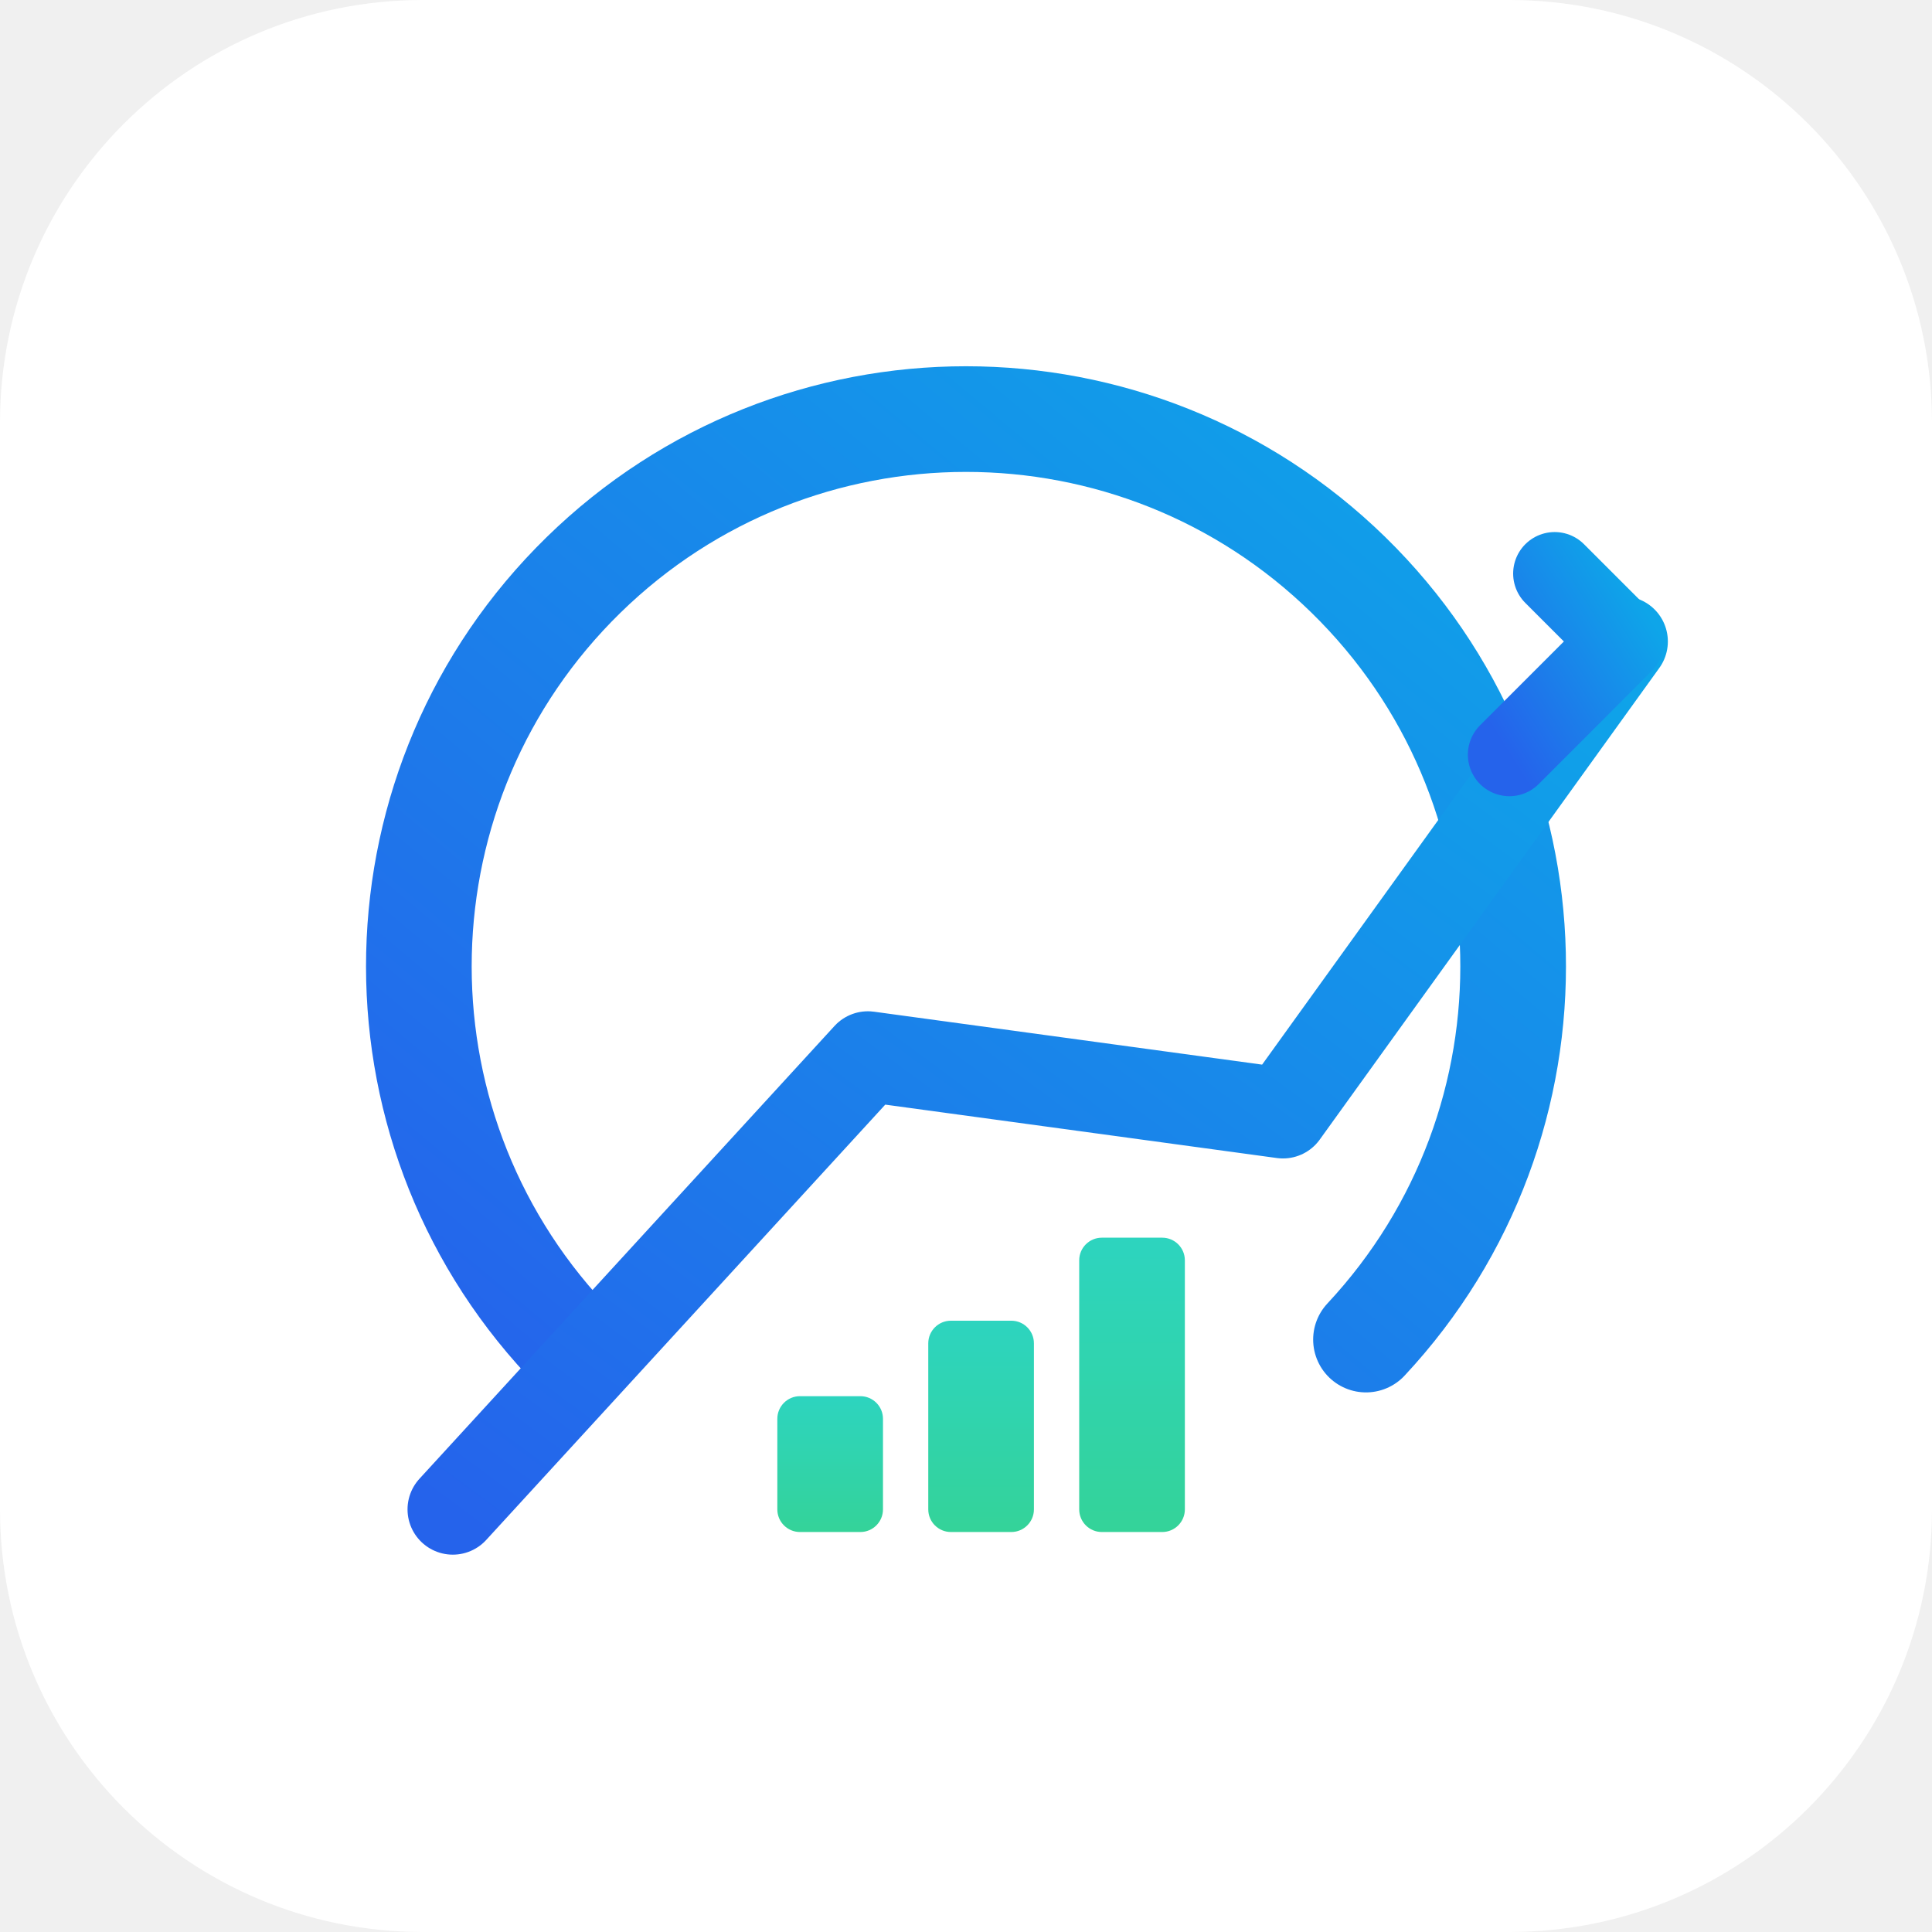
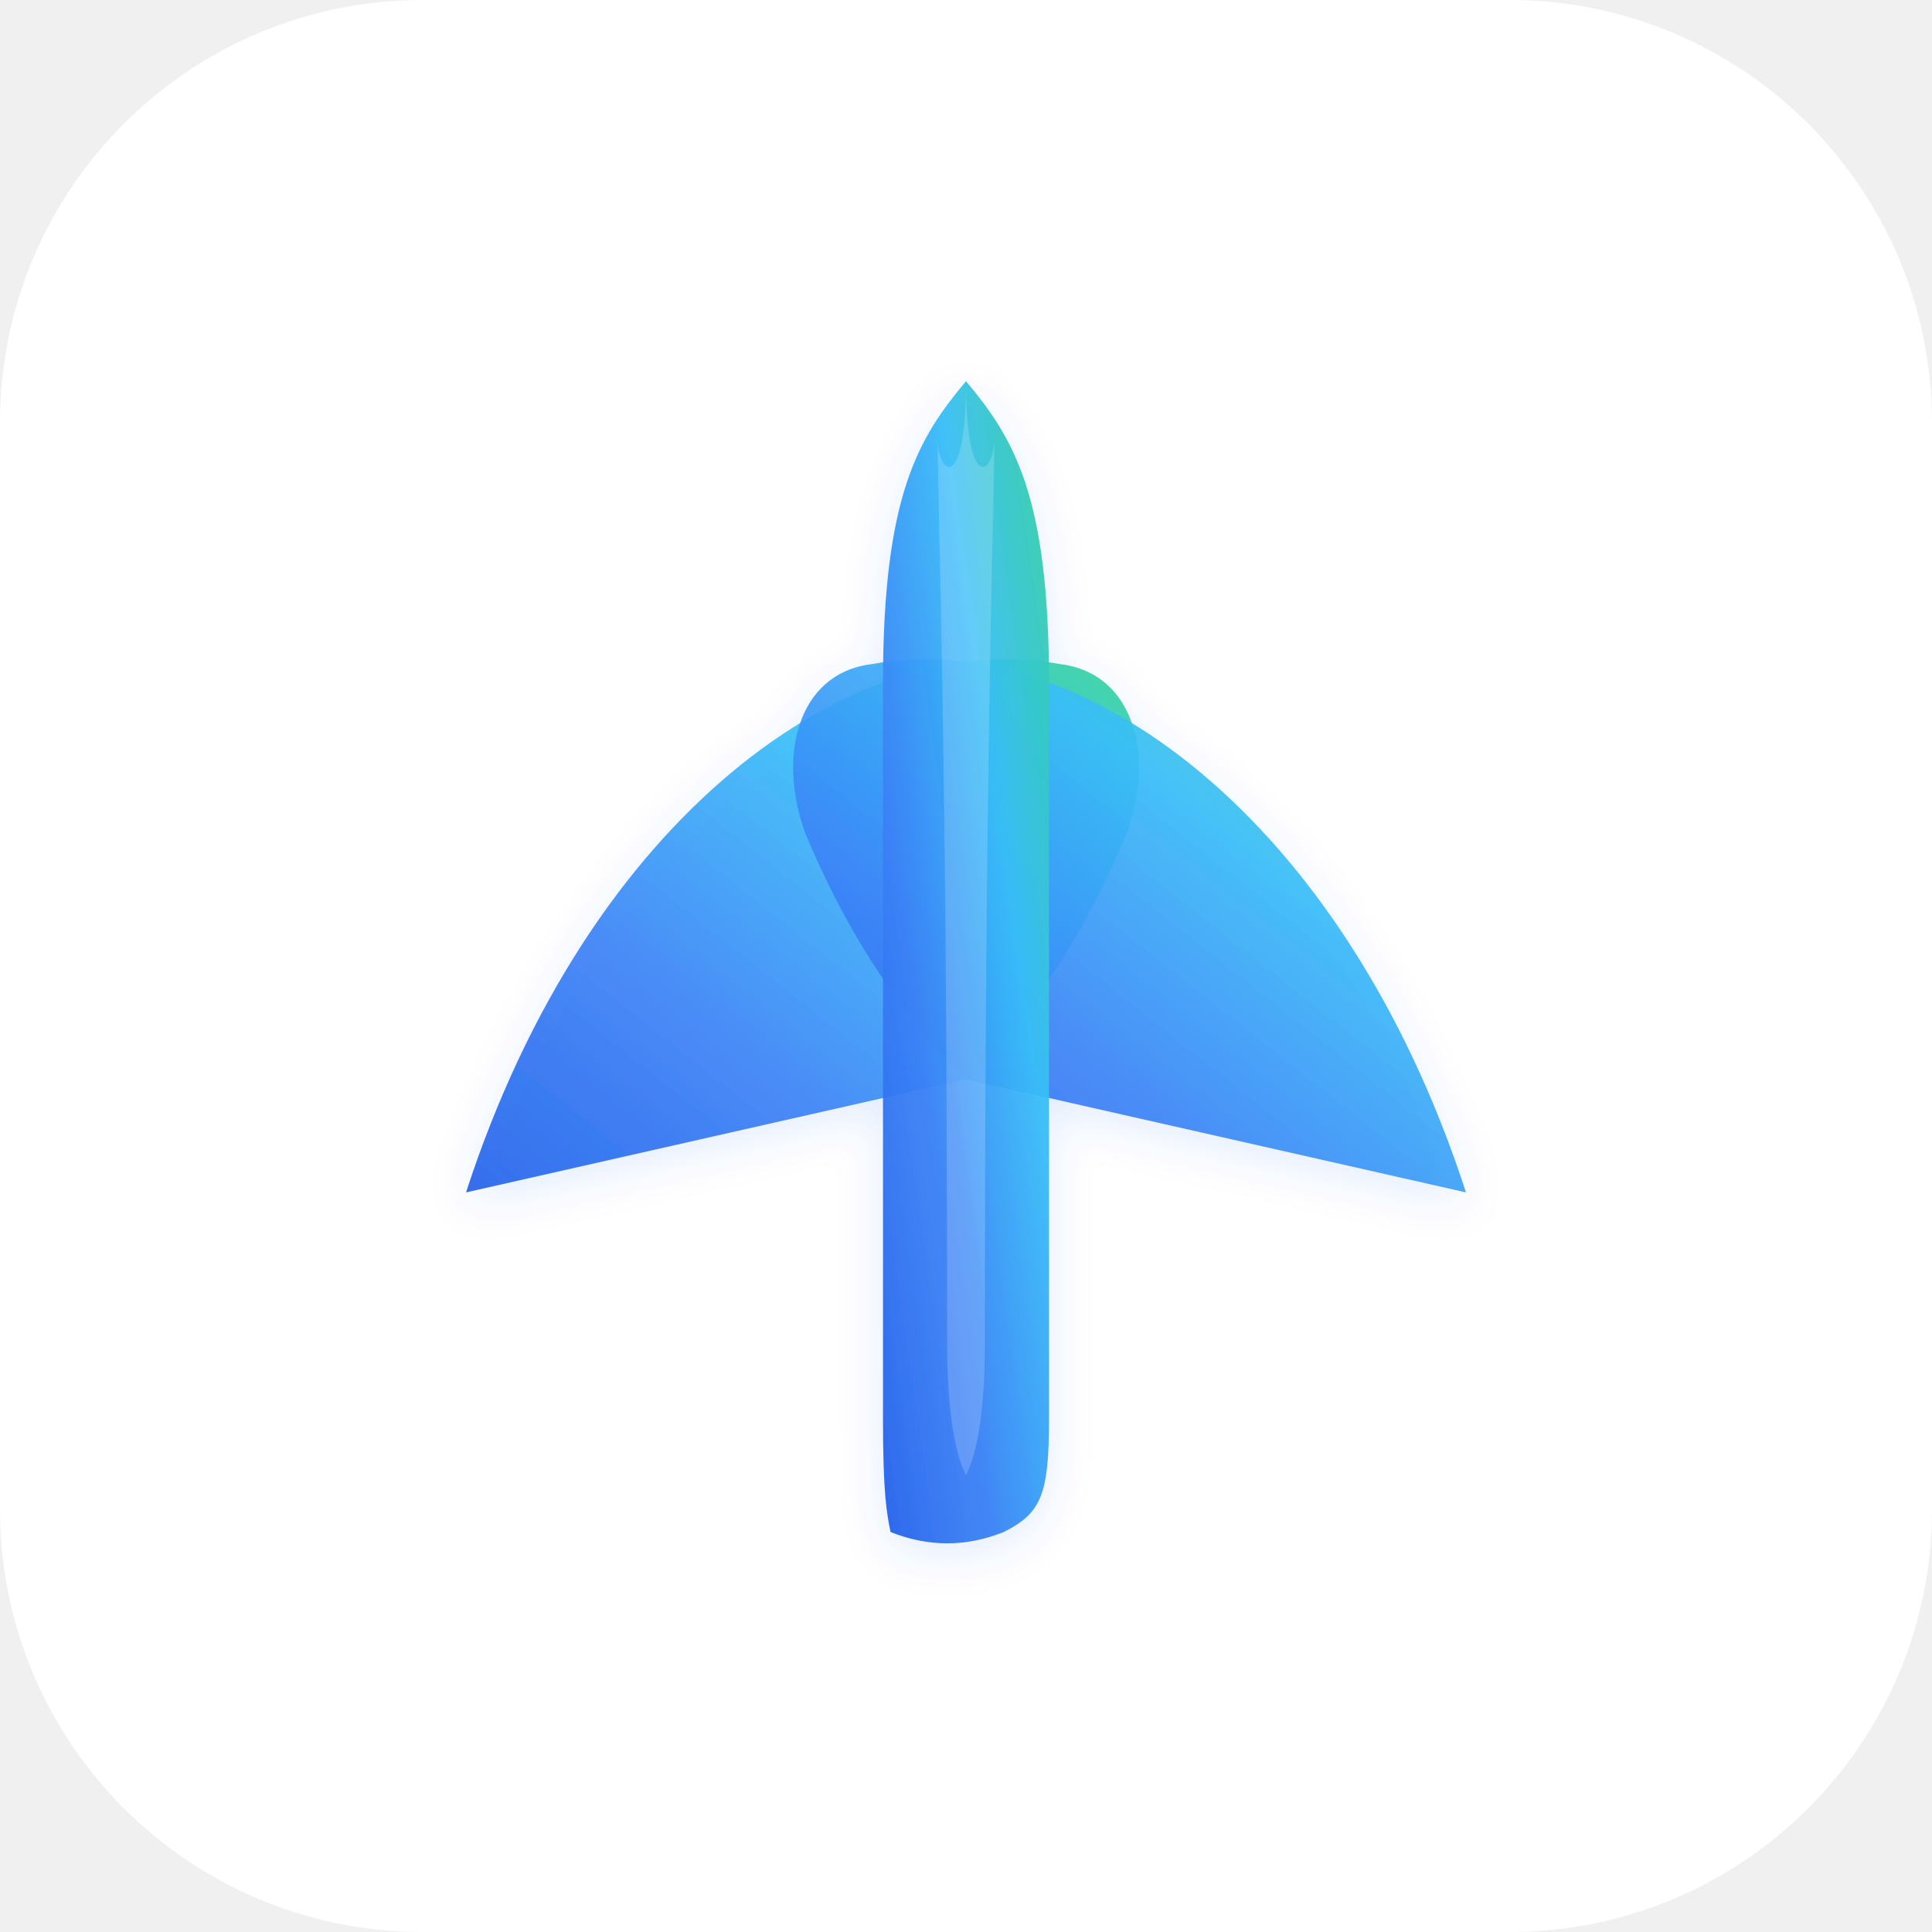
- <svg xmlns="http://www.w3.org/2000/svg" width="512" height="512" viewBox="0 0 512 512" fill="none">
+ <svg xmlns="http://www.w3.org/2000/svg" width="1024" height="1024" viewBox="0 0 1024 1024" fill="none">
  <defs>
-     <linearGradient id="blue" x1="0%" y1="100%" x2="100%" y2="0%">
+     <linearGradient id="yGrad" x1="0%" y1="100%" x2="100%" y2="0%">
      <stop offset="0%" stop-color="#2563EB" />
-       <stop offset="100%" stop-color="#0EA5E9" />
+       <stop offset="33%" stop-color="#3B82F6" />
+       <stop offset="66%" stop-color="#38BDF8" />
+       <stop offset="100%" stop-color="#34D399" />
    </linearGradient>
-     <linearGradient id="green" x1="0%" y1="100%" x2="0%" y2="0%">
-       <stop offset="0%" stop-color="#34D399" />
-       <stop offset="100%" stop-color="#2DD4BF" />
-     </linearGradient>
+     <filter id="shadow" x="-10%" y="-5%" width="120%" height="115%">
+       <feDropShadow dx="0" dy="6" stdDeviation="12" flood-color="#2563EB" flood-opacity="0.12" />
+     </filter>
  </defs>
-   <rect width="512" height="512" rx="112" fill="#FFFFFF" />
-   <path d="M 150 355 A 145 145 0 1 1 362 355" fill="none" stroke="url(#blue)" stroke-width="28" stroke-linecap="round" />
-   <polyline points="120,400 230,280 340,295 430,170" fill="none" stroke="url(#blue)" stroke-width="24" stroke-linecap="round" stroke-linejoin="round" />
-   <polyline points="400,200 430,170 412,152" fill="none" stroke="url(#blue)" stroke-width="22" stroke-linecap="round" stroke-linejoin="round" />
-   <rect x="206" y="370" width="28" height="36" rx="6" fill="url(#green)" />
-   <rect x="246" y="350" width="28" height="56" rx="6" fill="url(#green)" />
-   <rect x="286" y="328" width="28" height="78" rx="6" fill="url(#green)" />
+   <rect width="1024" height="1024" rx="224" fill="#FFFFFF" />
+   <g filter="url(#shadow)" transform="translate(512,512)">
+     <path d="M -265 120              C -200 -80 -60 -180 50 -160              C 90 -155 100 -110 85 -70              C 60 -10 30 30 0 60              L -265 120 Z" fill="url(#yGrad)" opacity="0.92" />
+     <path d="M 265 120              C 200 -80 60 -180 -50 -160              C -90 -155 -100 -110 -85 -70              C -60 -10 -30 30 0 60              L 265 120 Z" fill="url(#yGrad)" opacity="0.92" />
+     <path d="M -44 -150              C -44 -250 -25 -280 0 -310              C 25 -280 44 -250 44 -150              L 44 240              C 44 280 40 290 20 300              C 0 308 -20 308 -40 300              C -42 290 -44 280 -44 240              Z" fill="url(#yGrad)" opacity="0.95" />
+     <path d="M -15 -280              C -15 -260 0 -250 0 -310              C 0 -250 15 -260 15 -280              C 15 -240 10 -120 10 200              C 10 240 5 260 0 270              C -5 260 -10 240 -10 200              C -10 -120 -15 -240 -15 -280 Z" fill="#FFFFFF" opacity="0.18" />
+   </g>
</svg>
